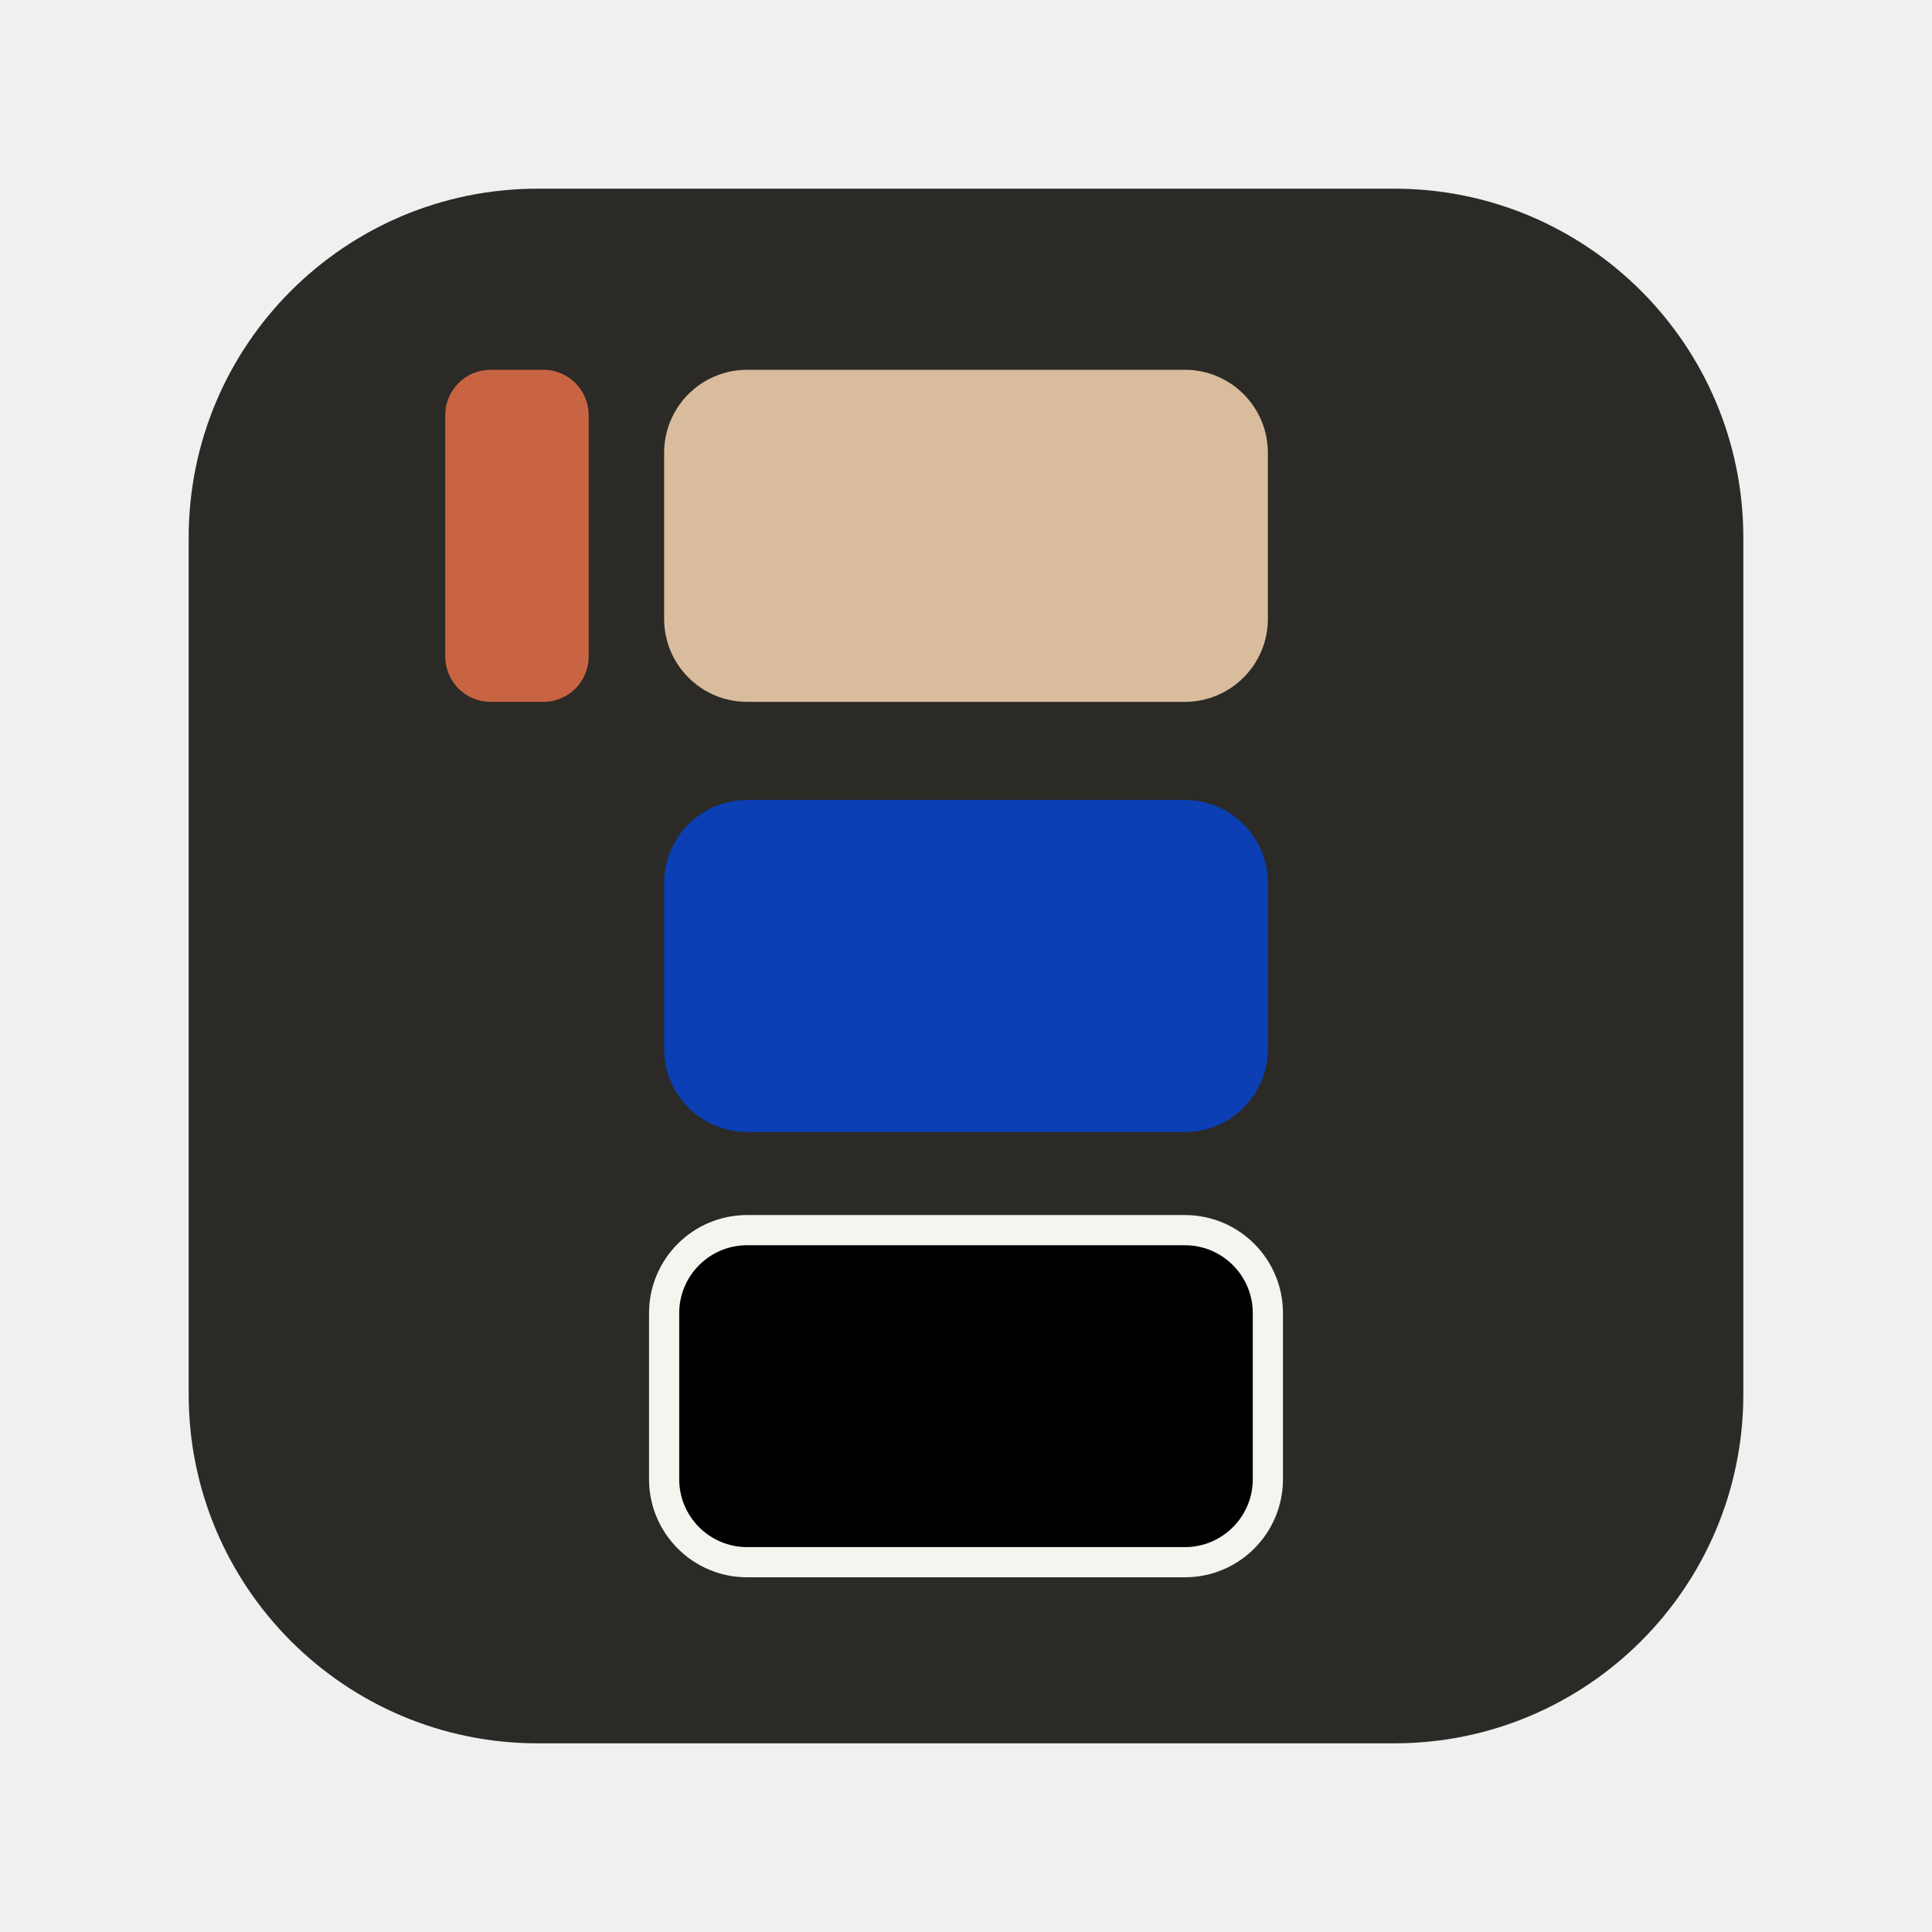
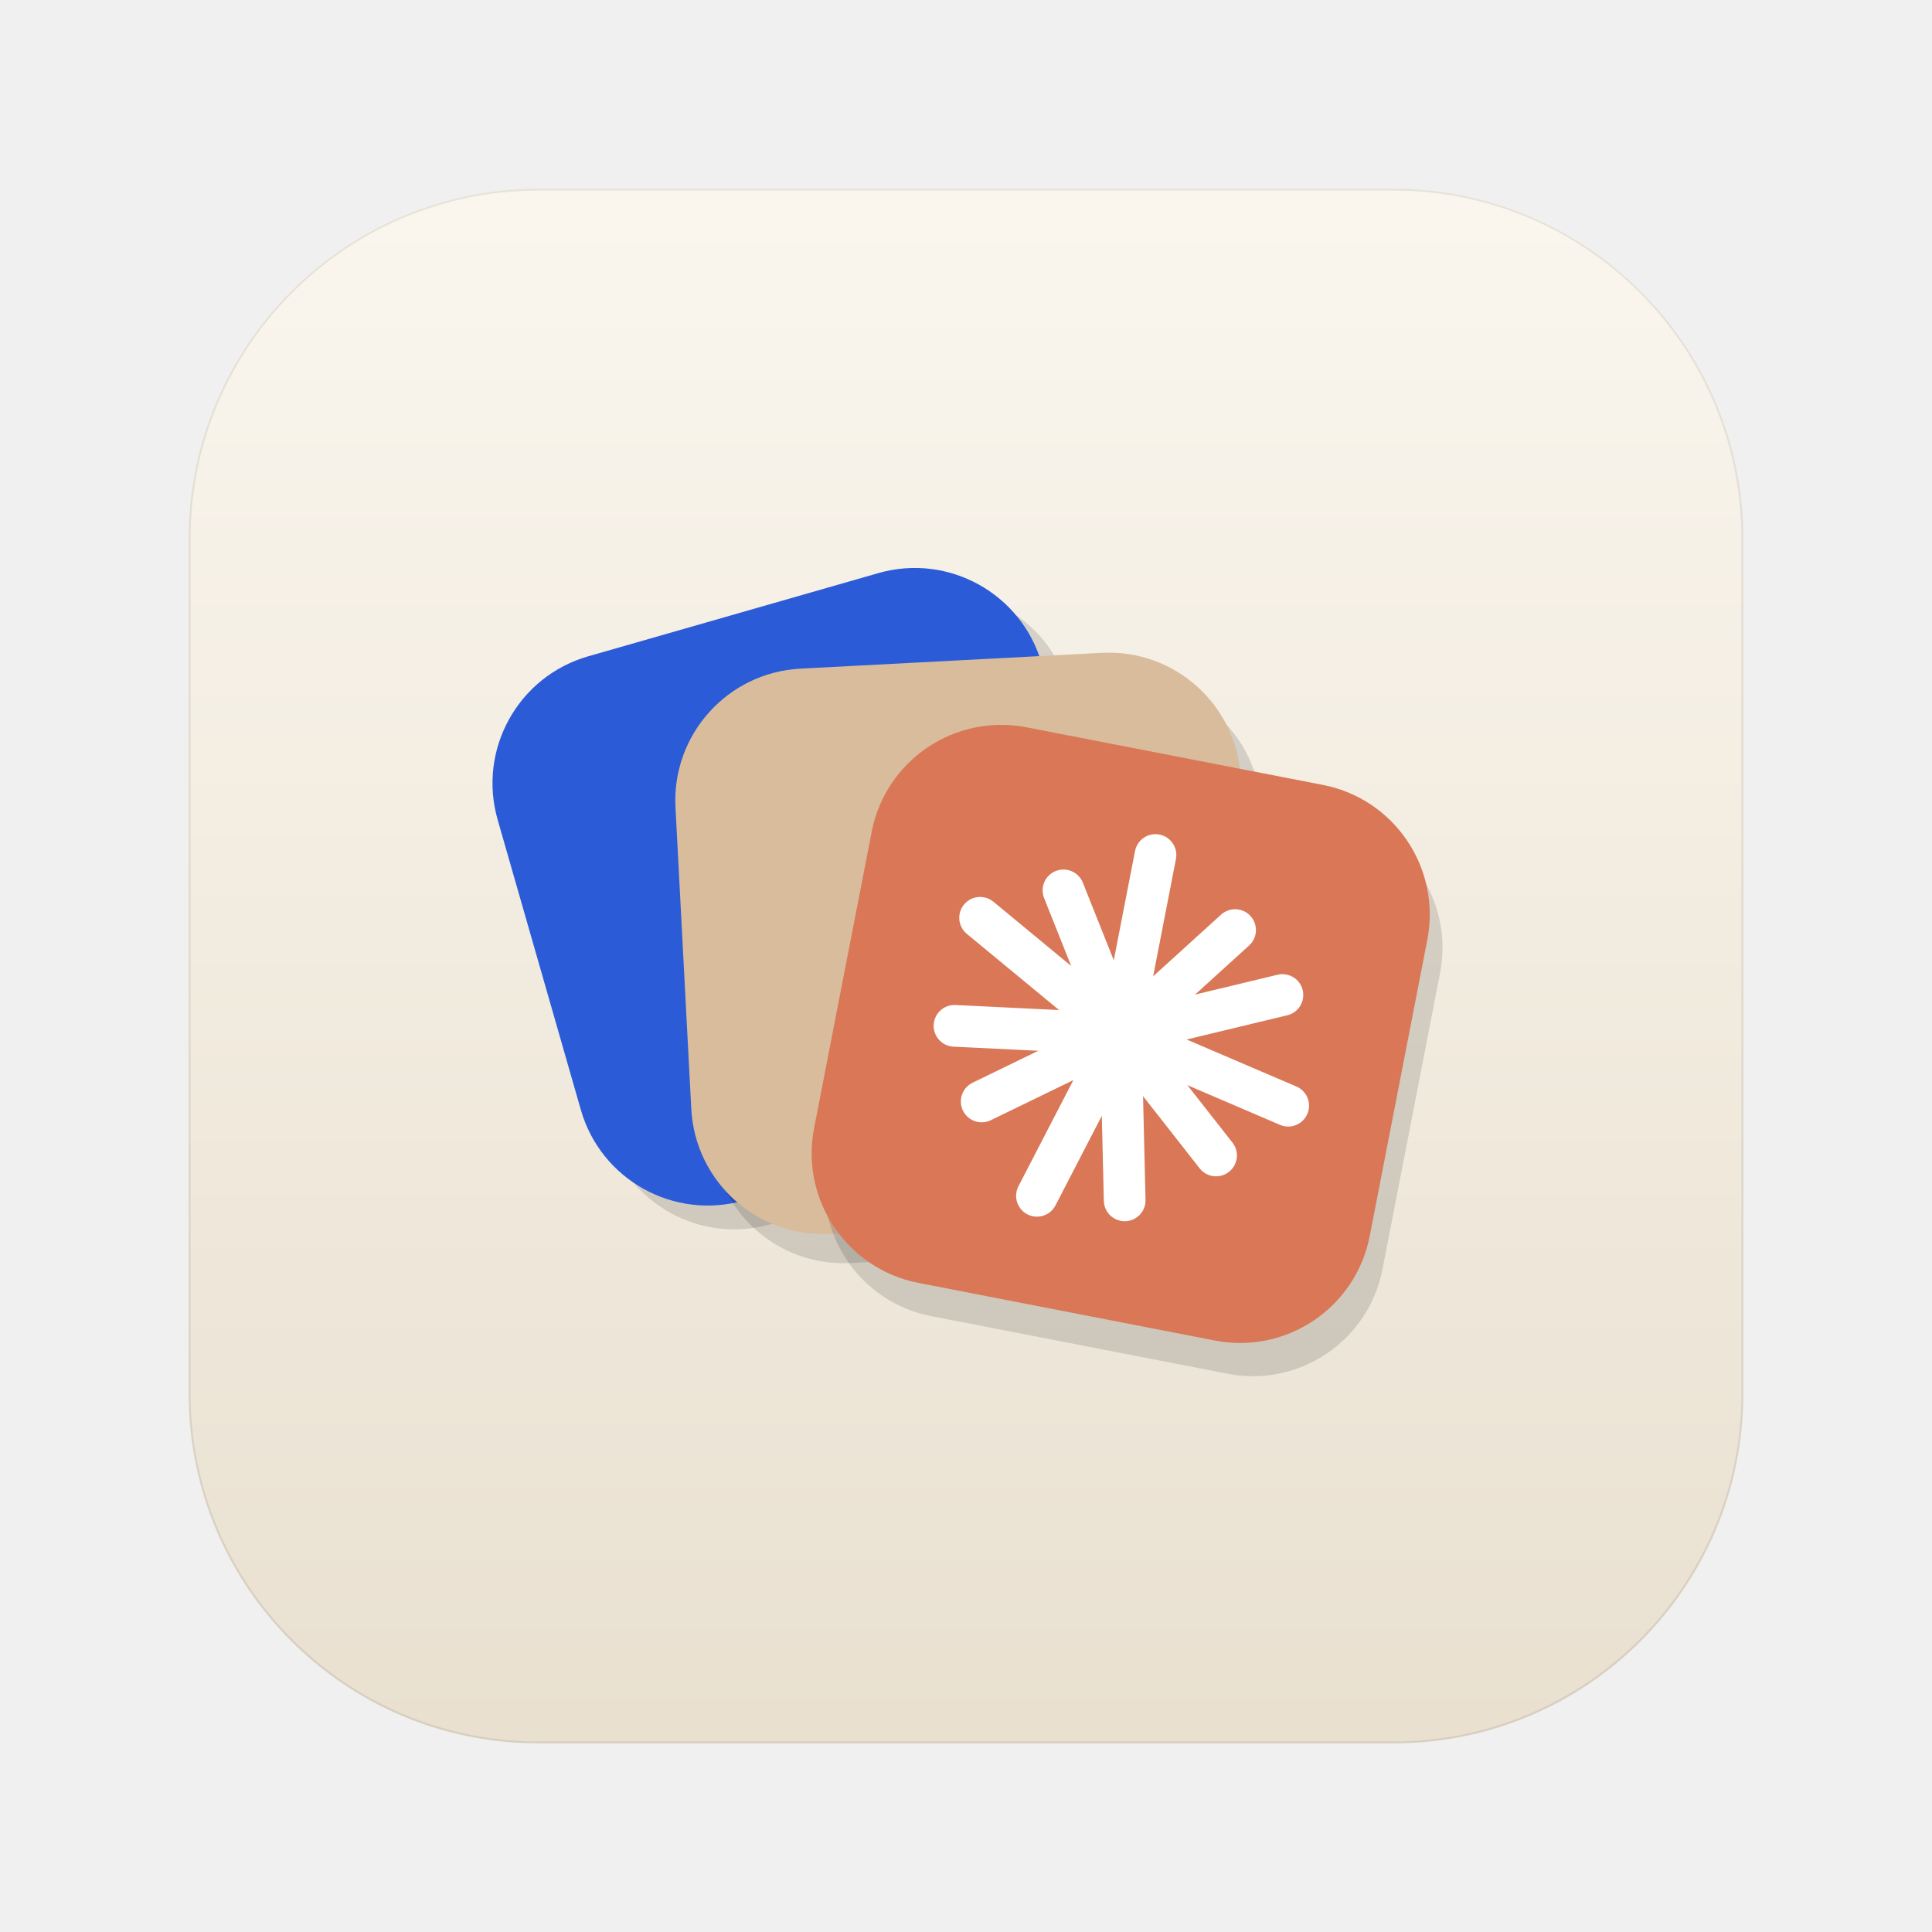
<svg xmlns="http://www.w3.org/2000/svg" width="1024" height="1024" viewBox="0 0 1024 1024">
-   <rect x="100" y="100" width="824" height="824" rx="185" fill="#2b2a26" />
-   <rect x="352" y="196" width="320" height="176" rx="44" fill="#d8bc9c" />
-   <rect x="352" y="424" width="320" height="176" rx="44" fill="#0b3fb3" />
-   <rect x="352" y="652" width="320" height="176" rx="44" fill="#000" stroke="#f5f4ef" stroke-width="16" />
-   <rect x="236" y="196" width="76" height="176" rx="24" fill="#c96442" />
+   <defs>
+     <linearGradient id="bg" x1="0" y1="0" x2="0" y2="1">
+       <stop offset="0" stop-color="#faf6ee" />
+       <stop offset="1" stop-color="#e9e0d0" />
+     </linearGradient>
+   </defs>
+   <rect x="100" y="100" width="824" height="824" rx="185" fill="url(#bg)" />
+   <rect x="100.5" y="100.5" width="823" height="823" rx="185" fill="none" stroke="#000" stroke-opacity="0.08" />
+   <g transform="rotate(-16 430 470)">
+     <rect x="290.0" y="336.0" width="300" height="300" rx="70" fill="#000" opacity="0.13" />
+     <rect x="280.0" y="320.0" width="300" height="300" rx="70" fill="#2b5bd7" />
+   </g>
+   <g transform="rotate(-3 512 500)">
+     <rect x="372.0" y="366.0" width="300" height="300" rx="70" fill="#000" opacity="0.13" />
+     <rect x="362.0" y="350.0" width="300" height="300" rx="70" fill="#d8bc9c" />
+   </g>
+   <g transform="rotate(11 594 548)">
+     <rect x="454.0" y="414.0" width="300" height="300" rx="70" fill="#000" opacity="0.13" />
+     <rect x="444.0" y="398.0" width="300" height="300" rx="70" fill="#d97757" />
+     <g stroke="#fff" stroke-width="22.1" stroke-linecap="round">
+       <line x1="594" y1="548" x2="594.0" y2="451.4" />
+       <line x1="594" y1="548" x2="643.0" y2="482.4" />
+       <line x1="594" y1="548" x2="674.2" y2="511.4" />
+       <line x1="594" y1="548" x2="688.4" y2="568.4" />
+       <line x1="594" y1="548" x2="655.9" y2="601.6" />
+       <line x1="594" y1="548" x2="612.9" y2="634.2" />
+       <line x1="594" y1="548" x2="566.8" y2="640.7" />
+       <line x1="594" y1="548" x2="528.5" y2="597.2" />
+       <line x1="594" y1="548" x2="506.7" y2="560.6" />
+       <line x1="594" y1="548" x2="509.1" y2="501.8" />
+       <line x1="594" y1="548" x2="549.7" y2="479.1" />
+     </g>
+     <circle cx="594" cy="548" r="23.1" fill="#fff" />
+   </g>
</svg>
